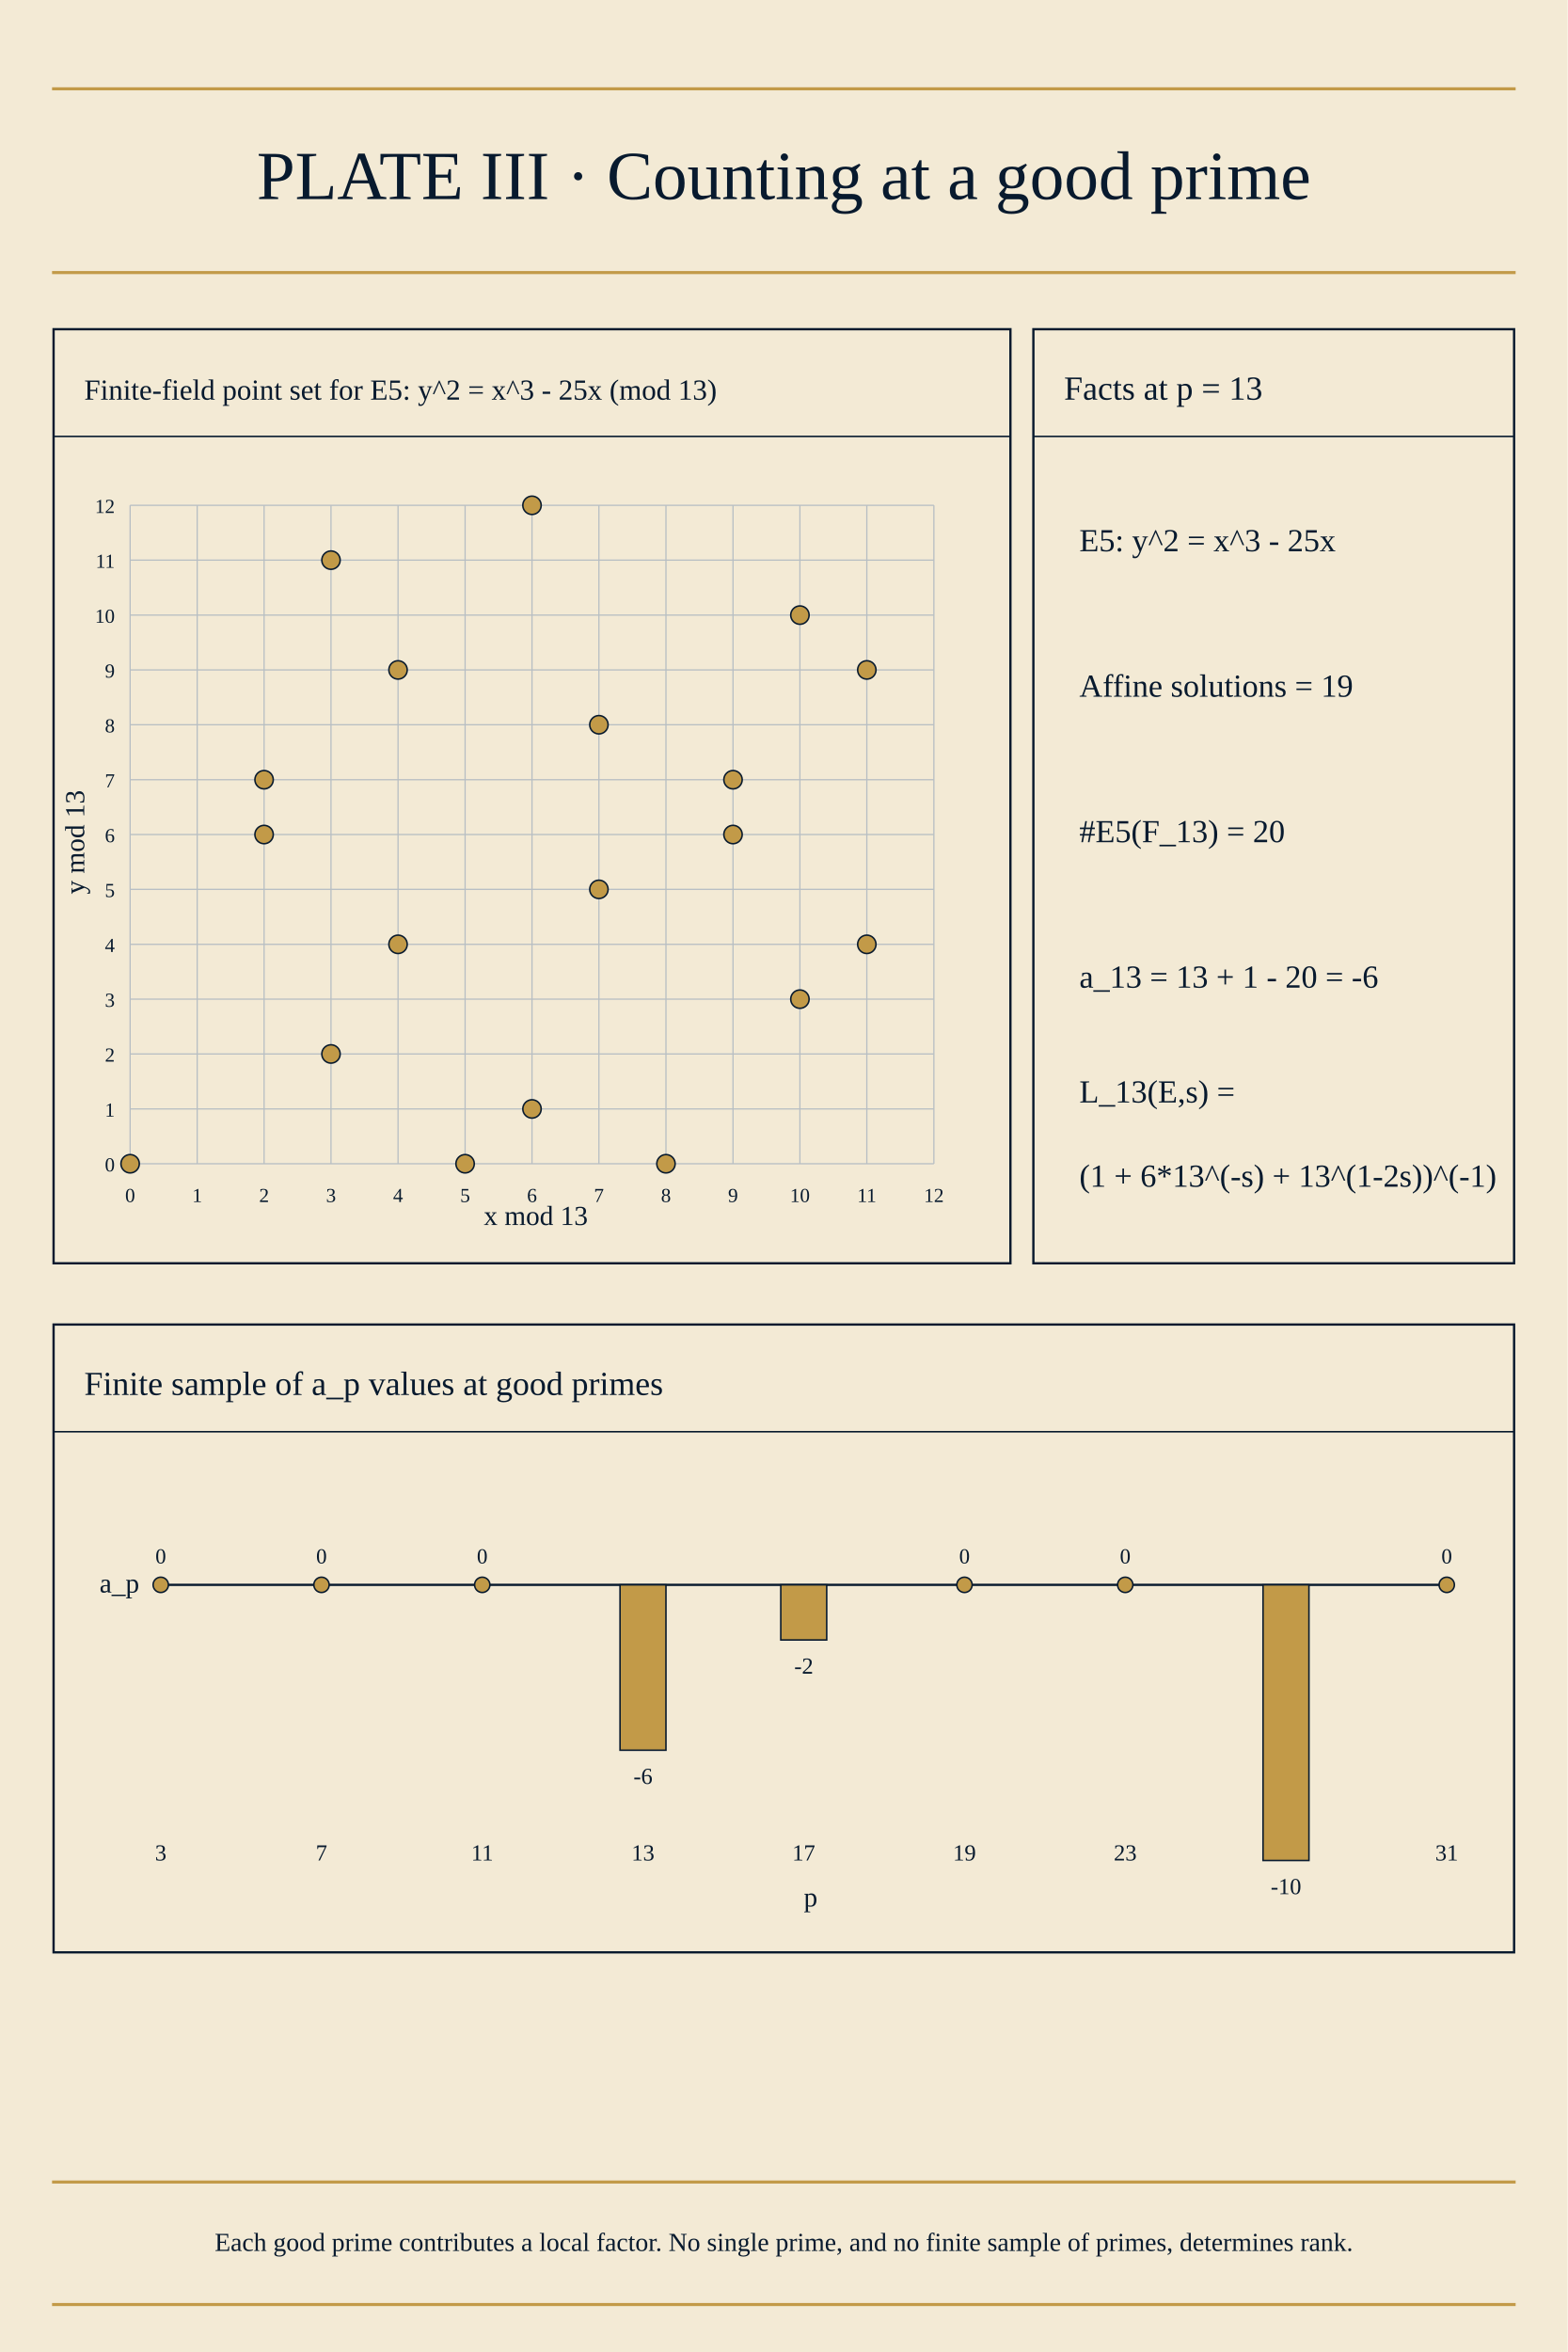
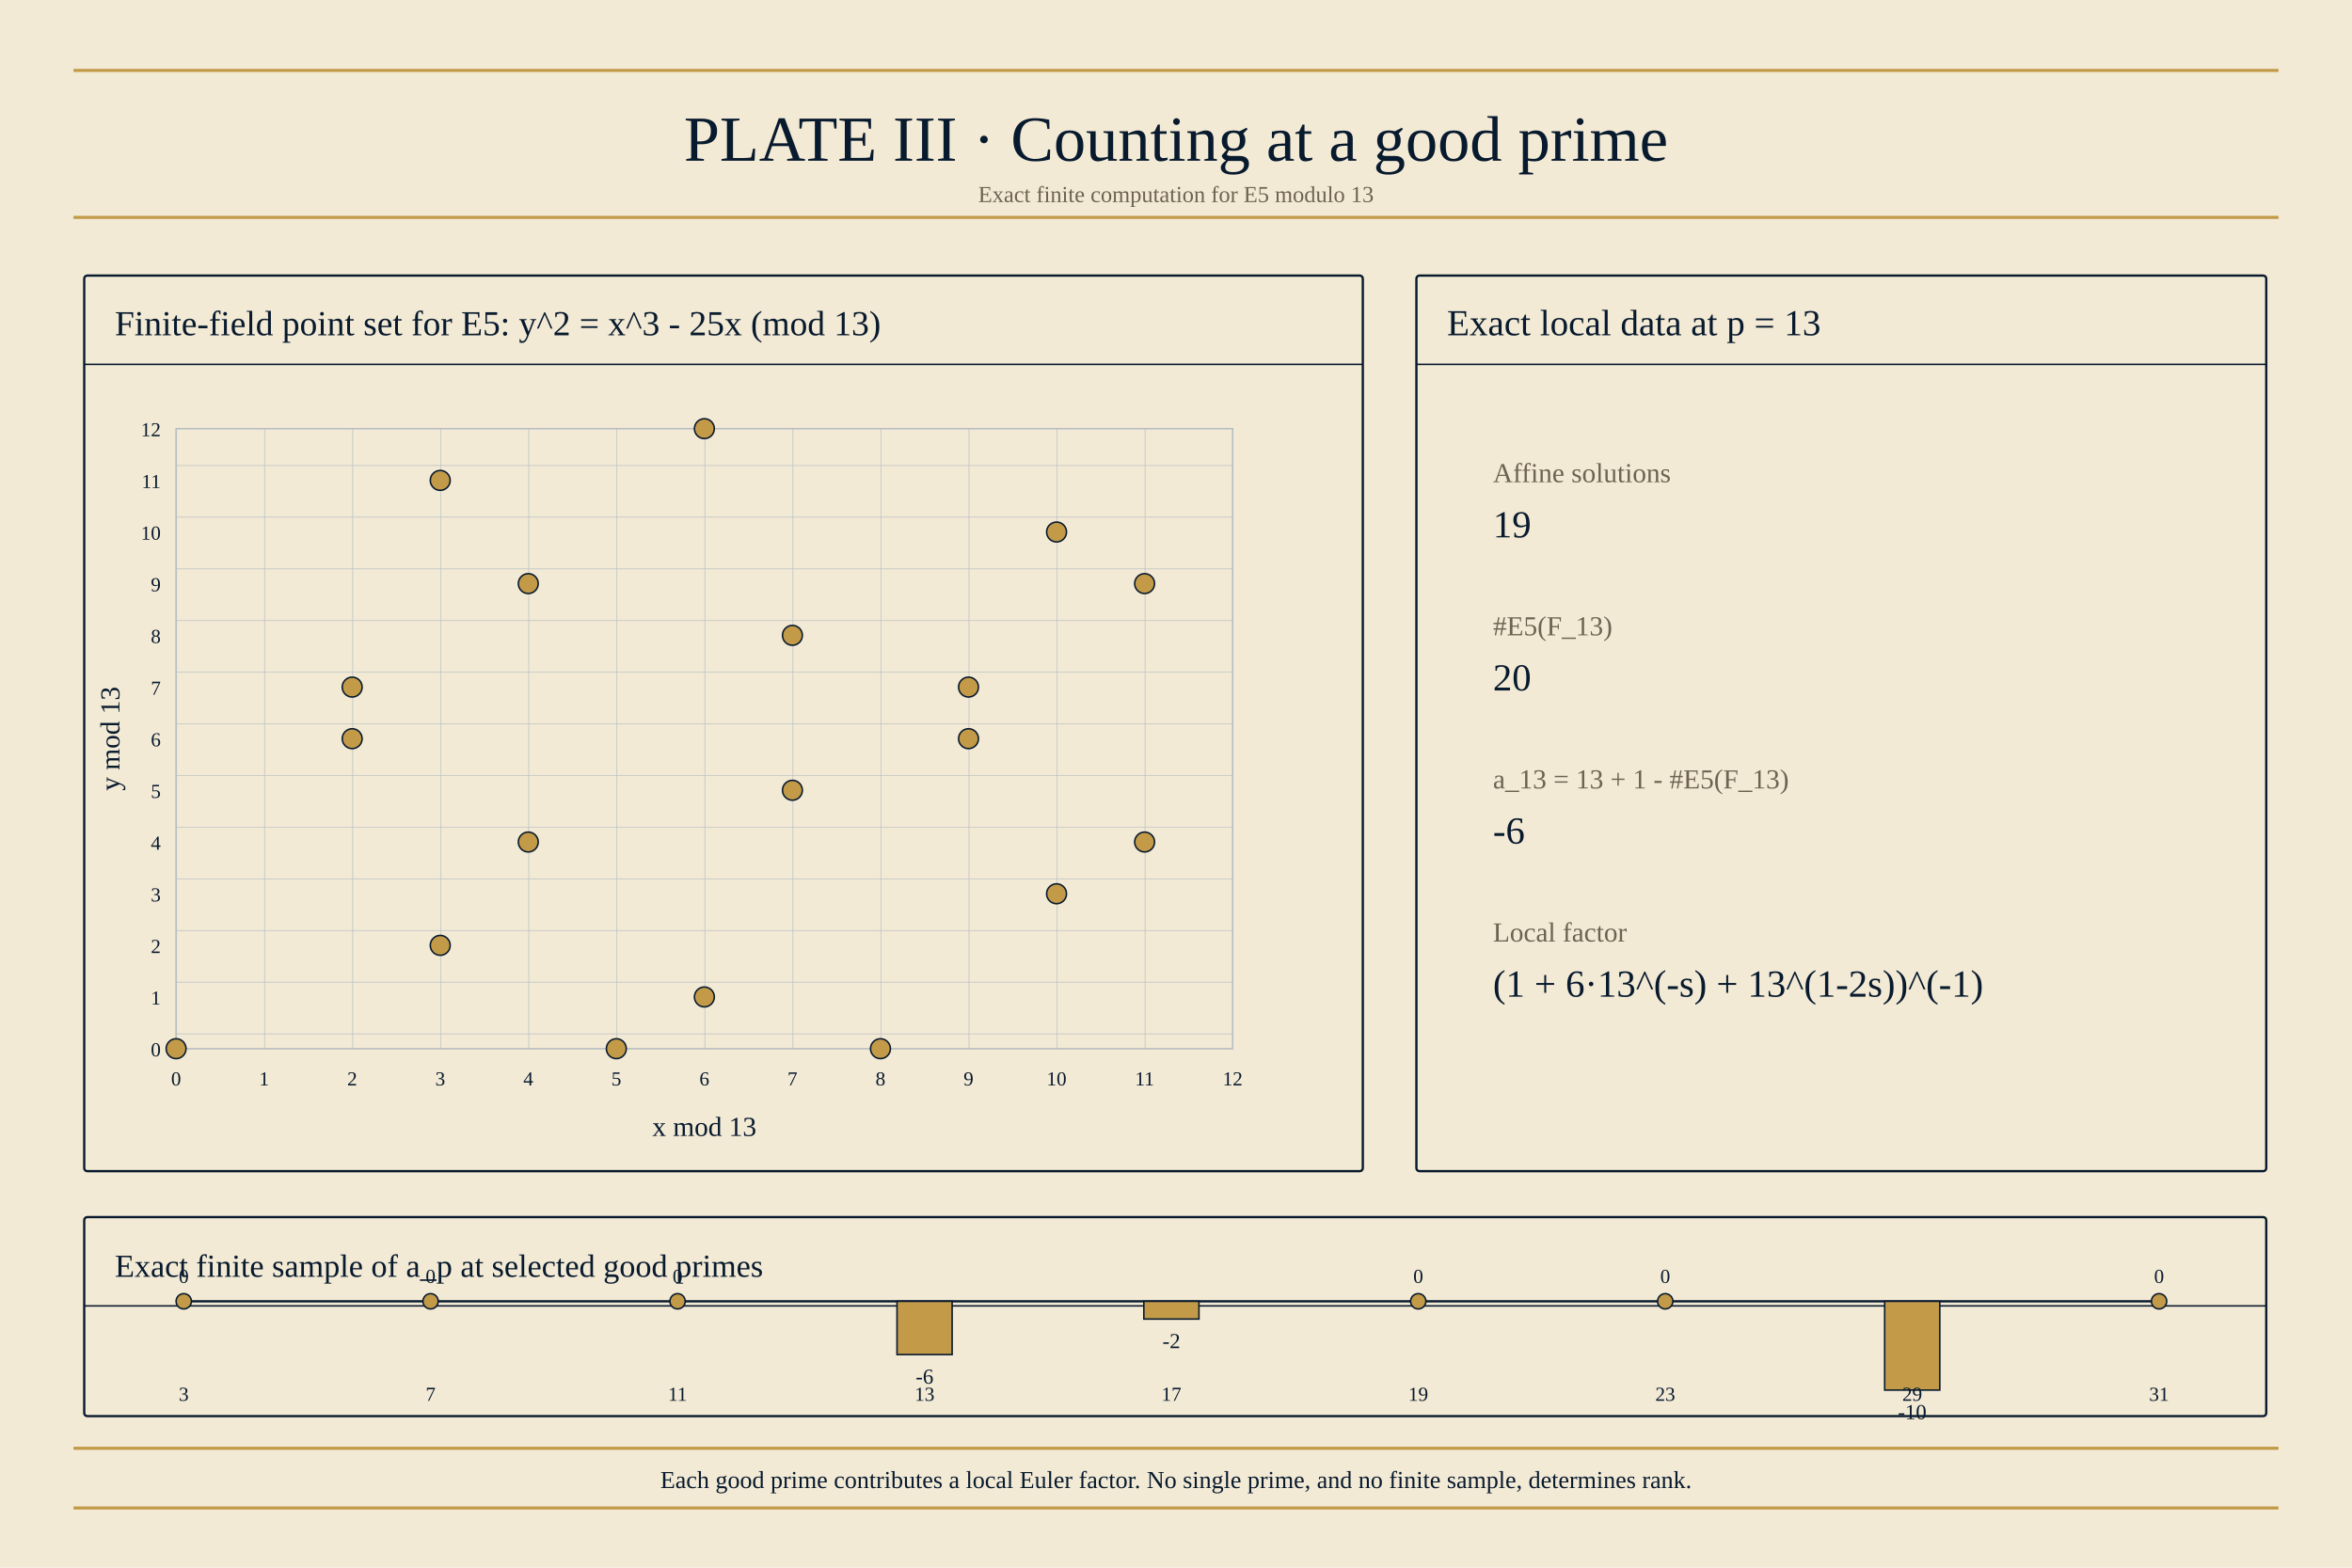
- <svg xmlns="http://www.w3.org/2000/svg" viewBox="0 0 1024 1536" role="img">
-   <rect width="1024" height="1536" fill="#f3ead5" />
+ <svg xmlns="http://www.w3.org/2000/svg" viewBox="0 0 1536 1024" role="img">
+   <rect width="1536" height="1024" fill="#f3ead5" />
  <g fill="#081a2e" font-family="Georgia,Times New Roman,serif">
-     <path d="M34 58H990M34 178H990" stroke="#c29a48" stroke-width="2" />
-     <text x="512" y="130" text-anchor="middle" font-size="45">PLATE III · Counting at a good prime</text>
-     <rect x="35" y="215" width="625" height="610" fill="none" stroke="#081a2e" stroke-width="1.5" />
-     <path d="M35 285H660" stroke="#081a2e" />
-     <text x="55" y="261" font-size="19">Finite-field point set for E5: y^2 = x^3 - 25x  (mod 13)</text>
-     <path d="M85.0 330V760 M85 330.0H610" stroke="#b7bec3" stroke-width="0.8" />
-     <text x="85.0" y="785" text-anchor="middle" font-size="13">0</text>
-     <text x="75" y="765.0" text-anchor="end" font-size="13">0</text>
-     <path d="M128.8 330V760 M85 365.8H610" stroke="#b7bec3" stroke-width="0.8" />
-     <text x="128.8" y="785" text-anchor="middle" font-size="13">1</text>
-     <text x="75" y="729.2" text-anchor="end" font-size="13">1</text>
-     <path d="M172.5 330V760 M85 401.7H610" stroke="#b7bec3" stroke-width="0.8" />
-     <text x="172.5" y="785" text-anchor="middle" font-size="13">2</text>
-     <text x="75" y="693.3" text-anchor="end" font-size="13">2</text>
-     <path d="M216.2 330V760 M85 437.5H610" stroke="#b7bec3" stroke-width="0.8" />
-     <text x="216.2" y="785" text-anchor="middle" font-size="13">3</text>
-     <text x="75" y="657.5" text-anchor="end" font-size="13">3</text>
-     <path d="M260.0 330V760 M85 473.3H610" stroke="#b7bec3" stroke-width="0.8" />
-     <text x="260.0" y="785" text-anchor="middle" font-size="13">4</text>
-     <text x="75" y="621.7" text-anchor="end" font-size="13">4</text>
-     <path d="M303.8 330V760 M85 509.2H610" stroke="#b7bec3" stroke-width="0.8" />
-     <text x="303.8" y="785" text-anchor="middle" font-size="13">5</text>
-     <text x="75" y="585.8" text-anchor="end" font-size="13">5</text>
-     <path d="M347.5 330V760 M85 545.0H610" stroke="#b7bec3" stroke-width="0.8" />
-     <text x="347.5" y="785" text-anchor="middle" font-size="13">6</text>
-     <text x="75" y="550.0" text-anchor="end" font-size="13">6</text>
-     <path d="M391.2 330V760 M85 580.8H610" stroke="#b7bec3" stroke-width="0.8" />
-     <text x="391.2" y="785" text-anchor="middle" font-size="13">7</text>
-     <text x="75" y="514.2" text-anchor="end" font-size="13">7</text>
-     <path d="M435.0 330V760 M85 616.7H610" stroke="#b7bec3" stroke-width="0.8" />
-     <text x="435.0" y="785" text-anchor="middle" font-size="13">8</text>
-     <text x="75" y="478.3" text-anchor="end" font-size="13">8</text>
-     <path d="M478.8 330V760 M85 652.5H610" stroke="#b7bec3" stroke-width="0.8" />
-     <text x="478.8" y="785" text-anchor="middle" font-size="13">9</text>
-     <text x="75" y="442.5" text-anchor="end" font-size="13">9</text>
-     <path d="M522.5 330V760 M85 688.3H610" stroke="#b7bec3" stroke-width="0.8" />
-     <text x="522.5" y="785" text-anchor="middle" font-size="13">10</text>
-     <text x="75" y="406.7" text-anchor="end" font-size="13">10</text>
-     <path d="M566.2 330V760 M85 724.2H610" stroke="#b7bec3" stroke-width="0.8" />
-     <text x="566.2" y="785" text-anchor="middle" font-size="13">11</text>
-     <text x="75" y="370.8" text-anchor="end" font-size="13">11</text>
-     <path d="M610.0 330V760 M85 760.0H610" stroke="#b7bec3" stroke-width="0.8" />
-     <text x="610.0" y="785" text-anchor="middle" font-size="13">12</text>
-     <text x="75" y="335.0" text-anchor="end" font-size="13">12</text>
-     <circle cx="85.0" cy="760.0" r="6" fill="#c29a48" stroke="#081a2e" />
-     <circle cx="172.5" cy="545.0" r="6" fill="#c29a48" stroke="#081a2e" />
-     <circle cx="172.5" cy="509.2" r="6" fill="#c29a48" stroke="#081a2e" />
-     <circle cx="216.2" cy="688.3" r="6" fill="#c29a48" stroke="#081a2e" />
-     <circle cx="216.2" cy="365.8" r="6" fill="#c29a48" stroke="#081a2e" />
-     <circle cx="260.0" cy="616.7" r="6" fill="#c29a48" stroke="#081a2e" />
-     <circle cx="260.0" cy="437.5" r="6" fill="#c29a48" stroke="#081a2e" />
-     <circle cx="303.8" cy="760.0" r="6" fill="#c29a48" stroke="#081a2e" />
-     <circle cx="347.5" cy="724.2" r="6" fill="#c29a48" stroke="#081a2e" />
-     <circle cx="347.5" cy="330.0" r="6" fill="#c29a48" stroke="#081a2e" />
-     <circle cx="391.2" cy="580.8" r="6" fill="#c29a48" stroke="#081a2e" />
-     <circle cx="391.2" cy="473.3" r="6" fill="#c29a48" stroke="#081a2e" />
-     <circle cx="435.0" cy="760.0" r="6" fill="#c29a48" stroke="#081a2e" />
-     <circle cx="478.8" cy="545.0" r="6" fill="#c29a48" stroke="#081a2e" />
-     <circle cx="478.8" cy="509.2" r="6" fill="#c29a48" stroke="#081a2e" />
-     <circle cx="522.5" cy="652.5" r="6" fill="#c29a48" stroke="#081a2e" />
-     <circle cx="522.5" cy="401.7" r="6" fill="#c29a48" stroke="#081a2e" />
-     <circle cx="566.2" cy="616.7" r="6" fill="#c29a48" stroke="#081a2e" />
-     <circle cx="566.2" cy="437.5" r="6" fill="#c29a48" stroke="#081a2e" />
-     <text x="350" y="800" text-anchor="middle" font-size="18">x mod 13</text>
-     <text x="55" y="550" transform="rotate(-90 55 550)" text-anchor="middle" font-size="18">y mod 13</text>
-     <rect x="675" y="215" width="314" height="610" fill="none" stroke="#081a2e" stroke-width="1.5" />
-     <path d="M675 285H989" stroke="#081a2e" />
-     <text x="695" y="261" font-size="22">Facts at p = 13</text>
-     <text x="705" y="360" font-size="21">E5: y^2 = x^3 - 25x</text>
-     <text x="705" y="455" font-size="21">Affine solutions = 19</text>
-     <text x="705" y="550" font-size="21">#E5(F_13) = 20</text>
-     <text x="705" y="645" font-size="21">a_13 = 13 + 1 - 20 = -6</text>
-     <text x="705" y="720" font-size="21">L_13(E,s) =</text>
-     <text x="705" y="775" font-size="21">(1 + 6*13^(-s) + 13^(1-2s))^(-1)</text>
-     <rect x="35" y="865" width="954" height="410" fill="none" stroke="#081a2e" stroke-width="1.5" />
-     <path d="M35 935H989" stroke="#081a2e" />
-     <text x="55" y="911" font-size="22">Finite sample of a_p values at good primes</text>
-     <path d="M105 1035H945" stroke="#081a2e" stroke-width="1.5" />
-     <text x="105.0" y="1215" text-anchor="middle" font-size="15">3</text>
-     <circle cx="105.0" cy="1035" r="5" fill="#c29a48" stroke="#081a2e" />
-     <text x="105.0" y="1021" text-anchor="middle" font-size="14">0</text>
-     <text x="210.0" y="1215" text-anchor="middle" font-size="15">7</text>
-     <circle cx="210.0" cy="1035" r="5" fill="#c29a48" stroke="#081a2e" />
-     <text x="210.0" y="1021" text-anchor="middle" font-size="14">0</text>
-     <text x="315.0" y="1215" text-anchor="middle" font-size="15">11</text>
-     <circle cx="315.0" cy="1035" r="5" fill="#c29a48" stroke="#081a2e" />
-     <text x="315.0" y="1021" text-anchor="middle" font-size="14">0</text>
-     <text x="420.0" y="1215" text-anchor="middle" font-size="15">13</text>
-     <rect x="405.0" y="1035" width="30" height="108" fill="#c29a48" stroke="#081a2e" />
-     <text x="420.0" y="1165" text-anchor="middle" font-size="15">-6</text>
-     <text x="525.0" y="1215" text-anchor="middle" font-size="15">17</text>
-     <rect x="510.0" y="1035" width="30" height="36" fill="#c29a48" stroke="#081a2e" />
-     <text x="525.0" y="1093" text-anchor="middle" font-size="15">-2</text>
-     <text x="630.0" y="1215" text-anchor="middle" font-size="15">19</text>
-     <circle cx="630.0" cy="1035" r="5" fill="#c29a48" stroke="#081a2e" />
-     <text x="630.0" y="1021" text-anchor="middle" font-size="14">0</text>
-     <text x="735.0" y="1215" text-anchor="middle" font-size="15">23</text>
-     <circle cx="735.0" cy="1035" r="5" fill="#c29a48" stroke="#081a2e" />
-     <text x="735.0" y="1021" text-anchor="middle" font-size="14">0</text>
-     <text x="840.0" y="1215" text-anchor="middle" font-size="15">29</text>
-     <rect x="825.0" y="1035" width="30" height="180" fill="#c29a48" stroke="#081a2e" />
-     <text x="840.0" y="1237" text-anchor="middle" font-size="15">-10</text>
-     <text x="945.0" y="1215" text-anchor="middle" font-size="15">31</text>
-     <circle cx="945.0" cy="1035" r="5" fill="#c29a48" stroke="#081a2e" />
-     <text x="945.0" y="1021" text-anchor="middle" font-size="14">0</text>
-     <text x="65" y="1040" font-size="18">a_p</text>
-     <text x="525" y="1245" font-size="18">p</text>
-     <path d="M34 1425H990M34 1505H990" stroke="#c29a48" stroke-width="2" />
-     <text x="512" y="1470" text-anchor="middle" font-size="17">Each good prime contributes a local factor. No single prime, and no finite sample of primes, determines rank.</text>
+     <path d="M48 46H1488M48 142H1488" stroke="#c29a48" stroke-width="2" />
+     <text x="768" y="105" text-anchor="middle" font-size="42">PLATE III · Counting at a good prime</text>
+     <text x="768" y="132" text-anchor="middle" font-size="15" fill="#6e6250">Exact finite computation for E5 modulo 13</text>
+     <rect x="55" y="180" width="835" height="585" rx="2" fill="none" stroke="#081a2e" stroke-width="1.5" />
+     <path d="M55 238H890" stroke="#081a2e" stroke-width="1" />
+     <text x="75" y="219" font-size="23">Finite-field point set for E5: y^2 = x^3 - 25x  (mod 13)</text>
+     <defs>
+       <pattern id="g13" width="57.500" height="33.750" patternUnits="userSpaceOnUse">
+         <path d="M57.500 0H0V33.750" fill="none" stroke="#b7bec3" stroke-width="0.8" />
+       </pattern>
+     </defs>
+     <rect x="115" y="280" width="690" height="405" fill="url(#g13)" stroke="#b7bec3" />
+     <text x="115.0" y="709" text-anchor="middle" font-size="13">0</text>
+     <text x="105" y="690.0" text-anchor="end" font-size="13">0</text>
+     <text x="172.5" y="709" text-anchor="middle" font-size="13">1</text>
+     <text x="105" y="656.2" text-anchor="end" font-size="13">1</text>
+     <text x="230.0" y="709" text-anchor="middle" font-size="13">2</text>
+     <text x="105" y="622.5" text-anchor="end" font-size="13">2</text>
+     <text x="287.5" y="709" text-anchor="middle" font-size="13">3</text>
+     <text x="105" y="588.8" text-anchor="end" font-size="13">3</text>
+     <text x="345.0" y="709" text-anchor="middle" font-size="13">4</text>
+     <text x="105" y="555.0" text-anchor="end" font-size="13">4</text>
+     <text x="402.5" y="709" text-anchor="middle" font-size="13">5</text>
+     <text x="105" y="521.2" text-anchor="end" font-size="13">5</text>
+     <text x="460.0" y="709" text-anchor="middle" font-size="13">6</text>
+     <text x="105" y="487.5" text-anchor="end" font-size="13">6</text>
+     <text x="517.5" y="709" text-anchor="middle" font-size="13">7</text>
+     <text x="105" y="453.8" text-anchor="end" font-size="13">7</text>
+     <text x="575.0" y="709" text-anchor="middle" font-size="13">8</text>
+     <text x="105" y="420.0" text-anchor="end" font-size="13">8</text>
+     <text x="632.5" y="709" text-anchor="middle" font-size="13">9</text>
+     <text x="105" y="386.2" text-anchor="end" font-size="13">9</text>
+     <text x="690.0" y="709" text-anchor="middle" font-size="13">10</text>
+     <text x="105" y="352.5" text-anchor="end" font-size="13">10</text>
+     <text x="747.5" y="709" text-anchor="middle" font-size="13">11</text>
+     <text x="105" y="318.8" text-anchor="end" font-size="13">11</text>
+     <text x="805.0" y="709" text-anchor="middle" font-size="13">12</text>
+     <text x="105" y="285.0" text-anchor="end" font-size="13">12</text>
+     <circle cx="115.0" cy="685.0" r="6.5" fill="#c29a48" stroke="#081a2e" />
+     <circle cx="230.0" cy="482.5" r="6.5" fill="#c29a48" stroke="#081a2e" />
+     <circle cx="230.0" cy="448.8" r="6.5" fill="#c29a48" stroke="#081a2e" />
+     <circle cx="287.5" cy="617.5" r="6.5" fill="#c29a48" stroke="#081a2e" />
+     <circle cx="287.5" cy="313.8" r="6.5" fill="#c29a48" stroke="#081a2e" />
+     <circle cx="345.0" cy="550.0" r="6.5" fill="#c29a48" stroke="#081a2e" />
+     <circle cx="345.0" cy="381.2" r="6.5" fill="#c29a48" stroke="#081a2e" />
+     <circle cx="402.5" cy="685.0" r="6.5" fill="#c29a48" stroke="#081a2e" />
+     <circle cx="460.0" cy="651.2" r="6.5" fill="#c29a48" stroke="#081a2e" />
+     <circle cx="460.0" cy="280.0" r="6.5" fill="#c29a48" stroke="#081a2e" />
+     <circle cx="517.5" cy="516.2" r="6.5" fill="#c29a48" stroke="#081a2e" />
+     <circle cx="517.5" cy="415.0" r="6.5" fill="#c29a48" stroke="#081a2e" />
+     <circle cx="575.0" cy="685.0" r="6.5" fill="#c29a48" stroke="#081a2e" />
+     <circle cx="632.5" cy="482.5" r="6.5" fill="#c29a48" stroke="#081a2e" />
+     <circle cx="632.5" cy="448.8" r="6.5" fill="#c29a48" stroke="#081a2e" />
+     <circle cx="690.0" cy="583.8" r="6.5" fill="#c29a48" stroke="#081a2e" />
+     <circle cx="690.0" cy="347.5" r="6.5" fill="#c29a48" stroke="#081a2e" />
+     <circle cx="747.5" cy="550.0" r="6.5" fill="#c29a48" stroke="#081a2e" />
+     <circle cx="747.5" cy="381.2" r="6.5" fill="#c29a48" stroke="#081a2e" />
+     <text x="460.0" y="742" text-anchor="middle" font-size="18">x mod 13</text>
+     <text x="78" y="482.5" transform="rotate(-90 78 482.5)" text-anchor="middle" font-size="18">y mod 13</text>
+     <rect x="925" y="180" width="555" height="585" rx="2" fill="none" stroke="#081a2e" stroke-width="1.5" />
+     <path d="M925 238H1480" stroke="#081a2e" stroke-width="1" />
+     <text x="945" y="219" font-size="24">Exact local data at p = 13</text>
+     <text x="975" y="315" font-size="18" fill="#6e6250">Affine solutions</text>
+     <text x="975" y="351" font-size="25">19</text>
+     <text x="975" y="415" font-size="18" fill="#6e6250">#E5(F_13)</text>
+     <text x="975" y="451" font-size="25">20</text>
+     <text x="975" y="515" font-size="18" fill="#6e6250">a_13 = 13 + 1 - #E5(F_13)</text>
+     <text x="975" y="551" font-size="25">-6</text>
+     <text x="975" y="615" font-size="18" fill="#6e6250">Local factor</text>
+     <text x="975" y="651" font-size="25">(1 + 6·13^(-s) + 13^(1-2s))^(-1)</text>
+     <rect x="55" y="795" width="1425" height="130" rx="2" fill="none" stroke="#081a2e" stroke-width="1.5" />
+     <path d="M55 853H1480" stroke="#081a2e" stroke-width="1" />
+     <text x="75" y="834" font-size="21">Exact finite sample of a_p at selected good primes</text>
+     <path d="M120 850H1410" stroke="#081a2e" stroke-width="1.5" />
+     <circle cx="120.0" cy="850" r="5" fill="#c29a48" stroke="#081a2e" />
+     <text x="120.0" y="838" text-anchor="middle" font-size="13">0</text>
+     <text x="120.0" y="915" text-anchor="middle" font-size="13">3</text>
+     <circle cx="281.2" cy="850" r="5" fill="#c29a48" stroke="#081a2e" />
+     <text x="281.2" y="838" text-anchor="middle" font-size="13">0</text>
+     <text x="281.2" y="915" text-anchor="middle" font-size="13">7</text>
+     <circle cx="442.5" cy="850" r="5" fill="#c29a48" stroke="#081a2e" />
+     <text x="442.5" y="838" text-anchor="middle" font-size="13">0</text>
+     <text x="442.5" y="915" text-anchor="middle" font-size="13">11</text>
+     <rect x="585.8" y="850" width="36" height="34.8" fill="#c29a48" stroke="#081a2e" />
+     <text x="603.8" y="903.8" text-anchor="middle" font-size="14">-6</text>
+     <text x="603.8" y="915" text-anchor="middle" font-size="13">13</text>
+     <rect x="747.0" y="850" width="36" height="11.6" fill="#c29a48" stroke="#081a2e" />
+     <text x="765.0" y="880.6" text-anchor="middle" font-size="14">-2</text>
+     <text x="765.0" y="915" text-anchor="middle" font-size="13">17</text>
+     <circle cx="926.2" cy="850" r="5" fill="#c29a48" stroke="#081a2e" />
+     <text x="926.2" y="838" text-anchor="middle" font-size="13">0</text>
+     <text x="926.2" y="915" text-anchor="middle" font-size="13">19</text>
+     <circle cx="1087.5" cy="850" r="5" fill="#c29a48" stroke="#081a2e" />
+     <text x="1087.5" y="838" text-anchor="middle" font-size="13">0</text>
+     <text x="1087.5" y="915" text-anchor="middle" font-size="13">23</text>
+     <rect x="1230.8" y="850" width="36" height="58.0" fill="#c29a48" stroke="#081a2e" />
+     <text x="1248.8" y="927.0" text-anchor="middle" font-size="14">-10</text>
+     <text x="1248.8" y="915" text-anchor="middle" font-size="13">29</text>
+     <circle cx="1410.0" cy="850" r="5" fill="#c29a48" stroke="#081a2e" />
+     <text x="1410.0" y="838" text-anchor="middle" font-size="13">0</text>
+     <text x="1410.0" y="915" text-anchor="middle" font-size="13">31</text>
+     <path d="M48 946H1488M48 985H1488" stroke="#c29a48" stroke-width="2" />
+     <text x="768" y="972" text-anchor="middle" font-size="16">Each good prime contributes a local Euler factor. No single prime, and no finite sample, determines rank.</text>
  </g>
</svg>
